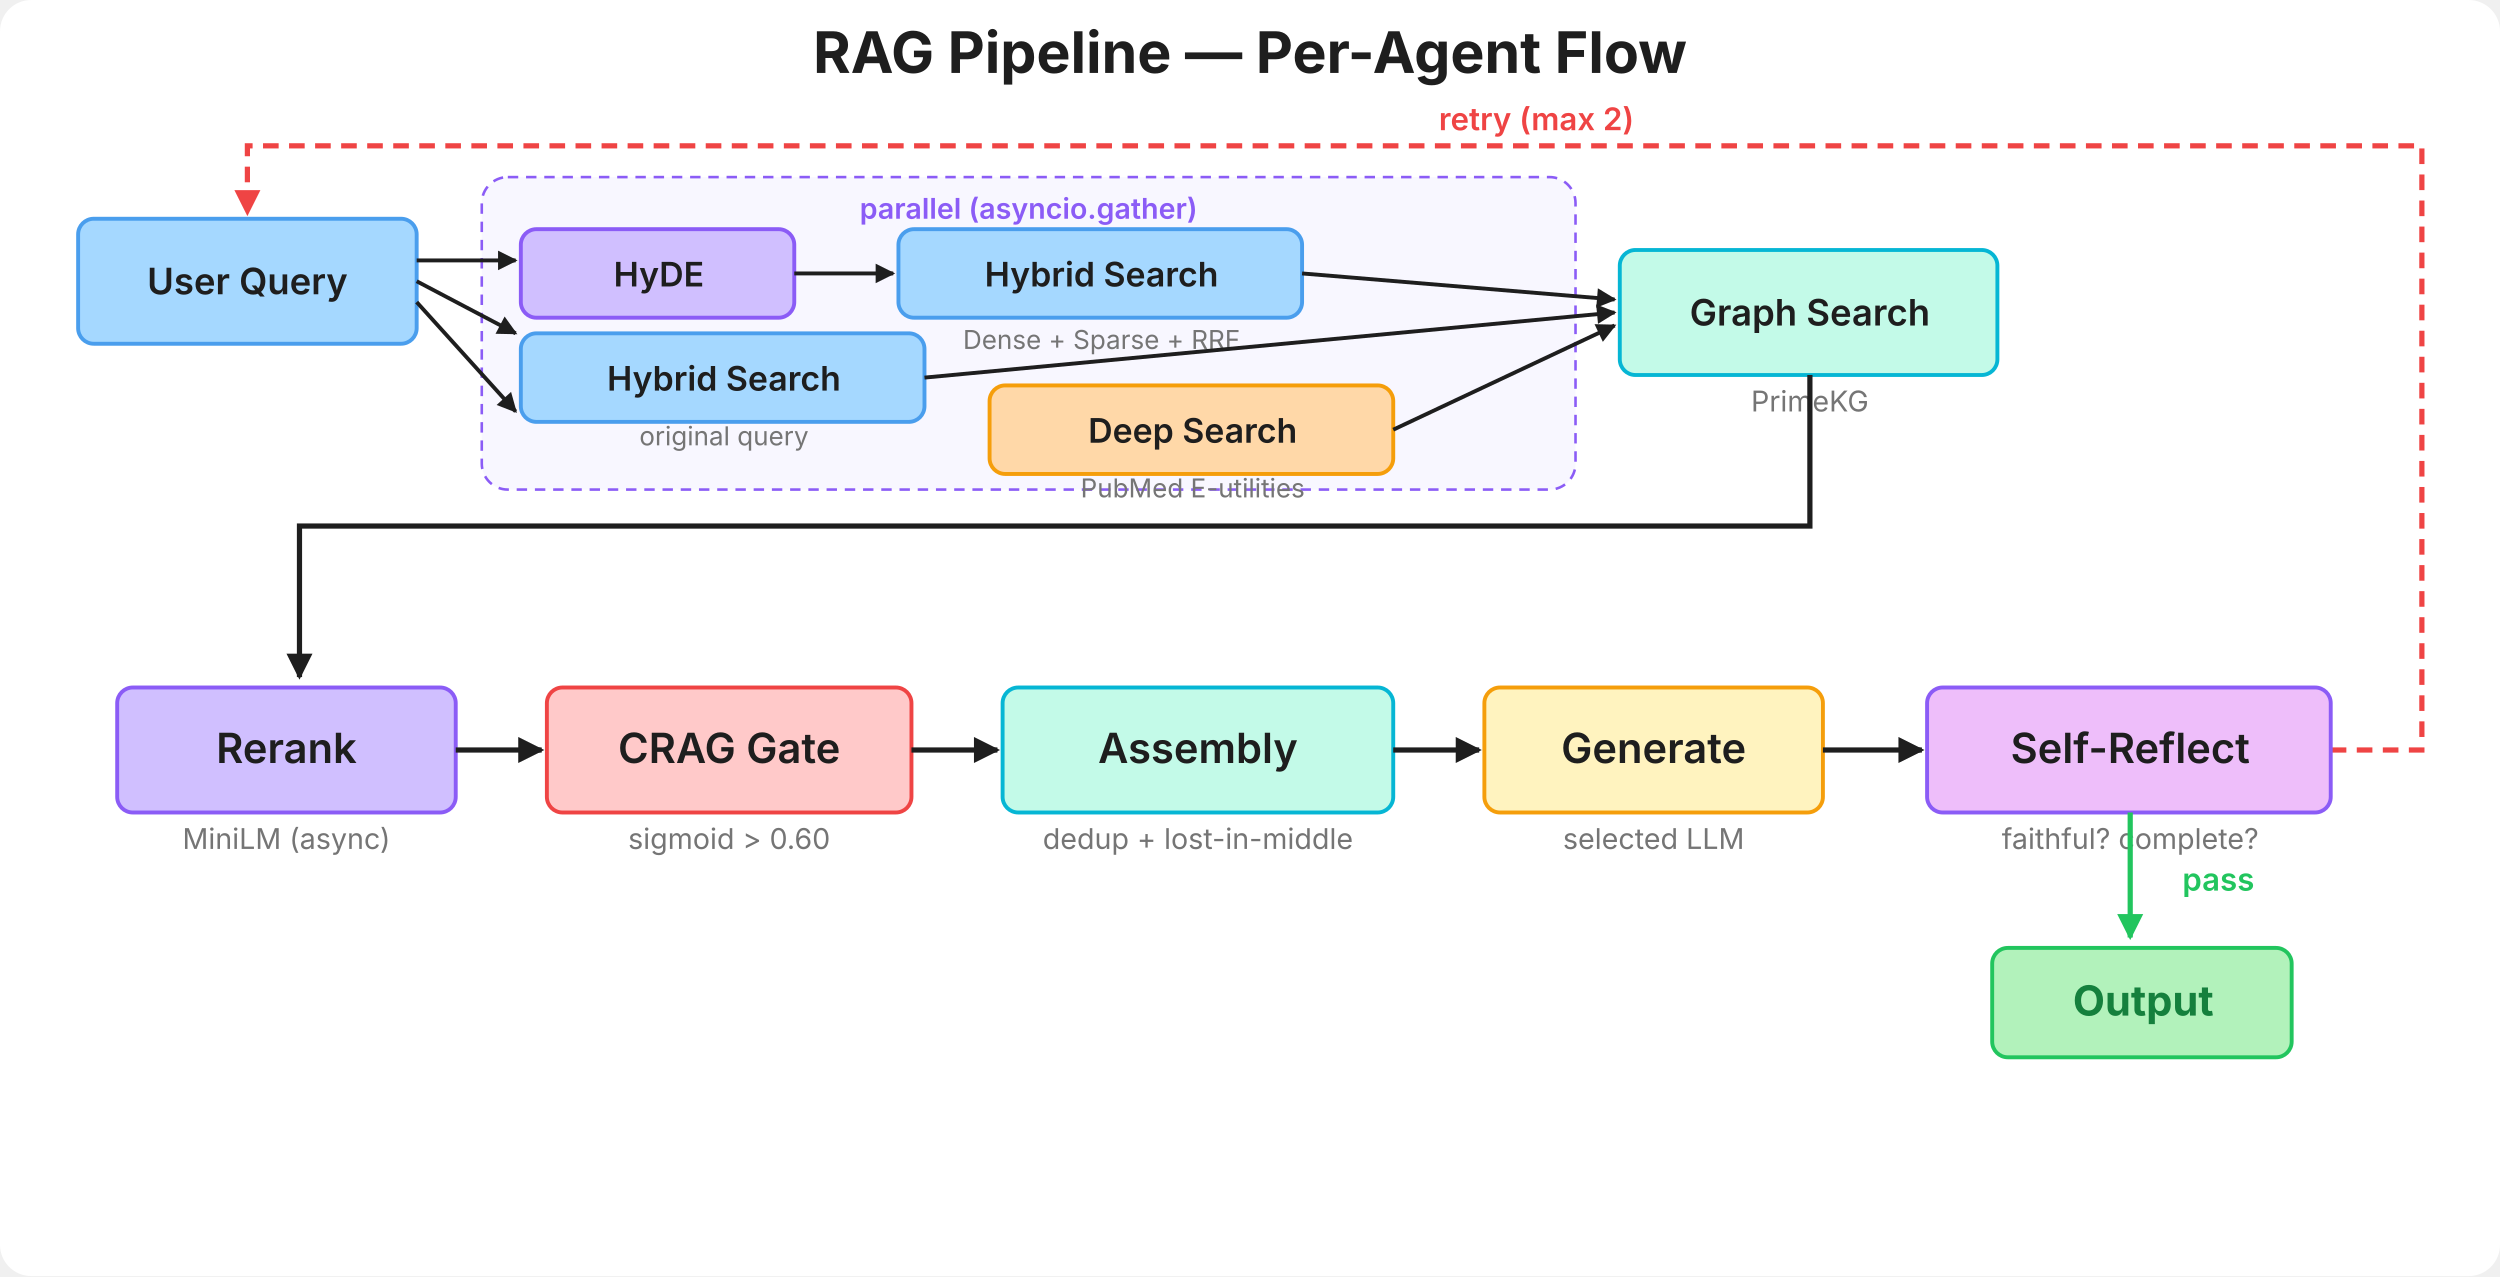
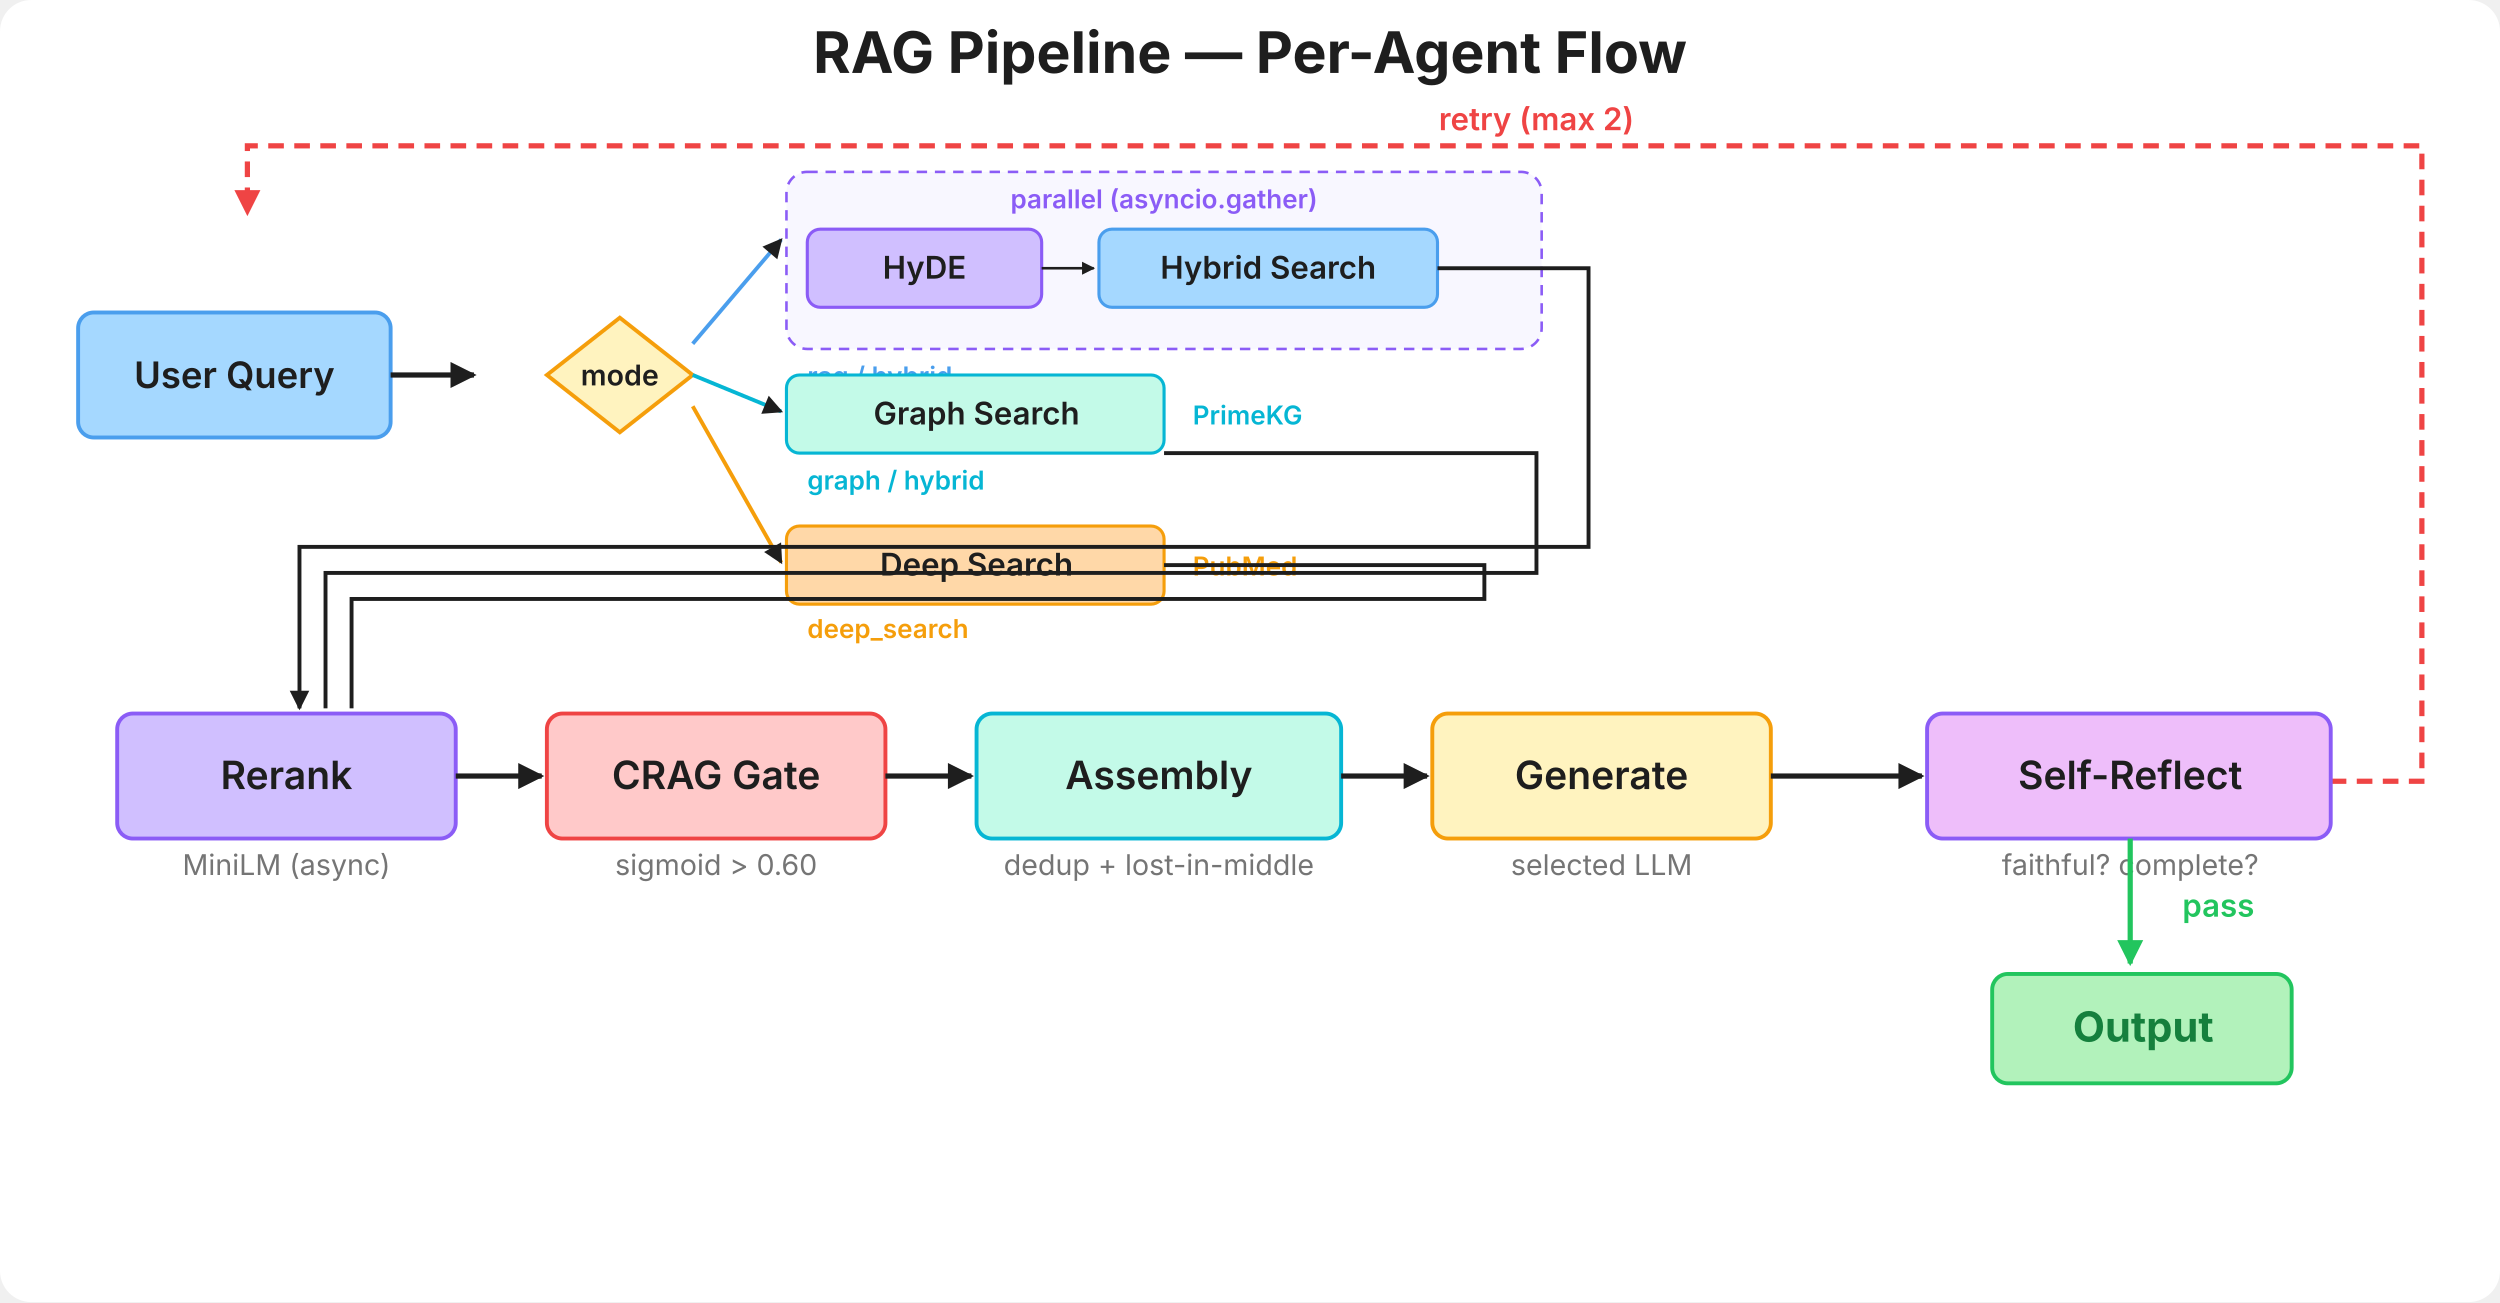
- <svg xmlns="http://www.w3.org/2000/svg" viewBox="-10 -10 960 490" font-family="system-ui, -apple-system, 'Segoe UI', sans-serif">
-   <rect x="-10" y="-10" width="960" height="490" rx="12" fill="#ffffff" />
+ <svg xmlns="http://www.w3.org/2000/svg" viewBox="-10 -10 960 500" font-family="system-ui, -apple-system, 'Segoe UI', sans-serif">
+   <rect x="-10" y="-10" width="960" height="500" rx="12" fill="#ffffff" />
  <defs>
    <marker id="arr" viewBox="0 0 10 10" refX="9" refY="5" markerWidth="7" markerHeight="5" orient="auto-start-reverse">
      <path d="M0 0L10 5L0 10z" fill="#1e1e1e" />
    </marker>
    <marker id="arr-g" viewBox="0 0 10 10" refX="9" refY="5" markerWidth="7" markerHeight="5" orient="auto">
      <path d="M0 0L10 5L0 10z" fill="#22c55e" />
    </marker>
    <marker id="arr-r" viewBox="0 0 10 10" refX="9" refY="5" markerWidth="7" markerHeight="5" orient="auto">
      <path d="M0 0L10 5L0 10z" fill="#ef4444" />
    </marker>
  </defs>
  <text x="470" y="18" text-anchor="middle" font-size="22" font-weight="700" fill="#1e1e1e">RAG Pipeline — Per-Agent Flow</text>
  <text x="580" y="40" text-anchor="middle" font-size="12" font-weight="600" fill="#ef4444">retry (max 2)</text>
-   <path d="M885 278 L920 278 L920 46 L85 46 L85 72" fill="none" stroke="#ef4444" stroke-width="2" stroke-dasharray="6 4" marker-end="url(#arr-r)" />
-   <rect x="20" y="74" width="130" height="48" rx="6" fill="#a5d8ff" stroke="#4a9eed" stroke-width="1.5" />
-   <text x="85" y="103" text-anchor="middle" font-size="14" font-weight="600" fill="#1e1e1e">User Query</text>
-   <rect x="175" y="58" width="420" height="120" rx="10" fill="#f3f0ff" fill-opacity="0.5" stroke="#8b5cf6" stroke-width="1" stroke-dasharray="4 3" />
-   <text x="385" y="74" text-anchor="middle" font-size="11" font-weight="600" fill="#8b5cf6">parallel (asyncio.gather)</text>
-   <line x1="150" y1="90" x2="188" y2="90" stroke="#1e1e1e" stroke-width="1.5" marker-end="url(#arr)" />
-   <line x1="150" y1="98" x2="188" y2="118" stroke="#1e1e1e" stroke-width="1.5" marker-end="url(#arr)" />
-   <line x1="150" y1="106" x2="188" y2="148" stroke="#1e1e1e" stroke-width="1.5" marker-end="url(#arr)" />
-   <rect x="190" y="78" width="105" height="34" rx="6" fill="#d0bfff" stroke="#8b5cf6" stroke-width="1.5" />
-   <text x="243" y="100" text-anchor="middle" font-size="13" font-weight="600" fill="#1e1e1e">HyDE</text>
-   <line x1="295" y1="95" x2="333" y2="95" stroke="#1e1e1e" stroke-width="1.5" marker-end="url(#arr)" />
-   <rect x="335" y="78" width="155" height="34" rx="6" fill="#a5d8ff" stroke="#4a9eed" stroke-width="1.5" />
-   <text x="413" y="100" text-anchor="middle" font-size="13" font-weight="600" fill="#1e1e1e">Hybrid Search</text>
-   <text x="413" y="124" text-anchor="middle" font-size="10" fill="#757575">Dense + Sparse + RRF</text>
-   <rect x="190" y="118" width="155" height="34" rx="6" fill="#a5d8ff" stroke="#4a9eed" stroke-width="1.5" />
-   <text x="268" y="140" text-anchor="middle" font-size="13" font-weight="600" fill="#1e1e1e">Hybrid Search</text>
-   <text x="268" y="161" text-anchor="middle" font-size="10" fill="#757575">original query</text>
-   <rect x="370" y="138" width="155" height="34" rx="6" fill="#ffd8a8" stroke="#f59e0b" stroke-width="1.5" />
-   <text x="448" y="160" text-anchor="middle" font-size="13" font-weight="600" fill="#1e1e1e">Deep Search</text>
-   <text x="448" y="181" text-anchor="middle" font-size="10" fill="#757575">PubMed E-utilities</text>
-   <line x1="490" y1="95" x2="610" y2="105" stroke="#1e1e1e" stroke-width="1.5" marker-end="url(#arr)" />
-   <line x1="345" y1="135" x2="610" y2="110" stroke="#1e1e1e" stroke-width="1.5" marker-end="url(#arr)" />
-   <line x1="525" y1="155" x2="610" y2="115" stroke="#1e1e1e" stroke-width="1.5" marker-end="url(#arr)" />
-   <rect x="612" y="86" width="145" height="48" rx="6" fill="#c3fae8" stroke="#06b6d4" stroke-width="1.5" />
-   <text x="685" y="115" text-anchor="middle" font-size="14" font-weight="600" fill="#1e1e1e">Graph Search</text>
-   <text x="685" y="148" text-anchor="middle" font-size="11" fill="#757575">PrimeKG</text>
-   <path d="M685 134 L685 192 L105 192 L105 250" fill="none" stroke="#1e1e1e" stroke-width="2" marker-end="url(#arr)" />
-   <rect x="35" y="254" width="130" height="48" rx="6" fill="#d0bfff" stroke="#8b5cf6" stroke-width="1.5" />
-   <text x="100" y="283" text-anchor="middle" font-size="16" font-weight="600" fill="#1e1e1e">Rerank</text>
-   <text x="100" y="316" text-anchor="middle" font-size="11" fill="#757575">MiniLM (async)</text>
-   <line x1="165" y1="278" x2="198" y2="278" stroke="#1e1e1e" stroke-width="2" marker-end="url(#arr)" />
-   <rect x="200" y="254" width="140" height="48" rx="6" fill="#ffc9c9" stroke="#ef4444" stroke-width="1.5" />
-   <text x="270" y="283" text-anchor="middle" font-size="16" font-weight="600" fill="#1e1e1e">CRAG Gate</text>
-   <text x="270" y="316" text-anchor="middle" font-size="11" fill="#757575">sigmoid &gt; 0.60</text>
-   <line x1="340" y1="278" x2="373" y2="278" stroke="#1e1e1e" stroke-width="2" marker-end="url(#arr)" />
-   <rect x="375" y="254" width="150" height="48" rx="6" fill="#c3fae8" stroke="#06b6d4" stroke-width="1.5" />
-   <text x="450" y="283" text-anchor="middle" font-size="16" font-weight="600" fill="#1e1e1e">Assembly</text>
-   <text x="450" y="316" text-anchor="middle" font-size="11" fill="#757575">dedup + lost-in-middle</text>
-   <line x1="525" y1="278" x2="558" y2="278" stroke="#1e1e1e" stroke-width="2" marker-end="url(#arr)" />
-   <rect x="560" y="254" width="130" height="48" rx="6" fill="#fff3bf" stroke="#f59e0b" stroke-width="1.5" />
-   <text x="625" y="283" text-anchor="middle" font-size="16" font-weight="600" fill="#1e1e1e">Generate</text>
-   <text x="625" y="316" text-anchor="middle" font-size="11" fill="#757575">selected LLM</text>
-   <line x1="690" y1="278" x2="728" y2="278" stroke="#1e1e1e" stroke-width="2" marker-end="url(#arr)" />
-   <rect x="730" y="254" width="155" height="48" rx="6" fill="#eebefa" stroke="#8b5cf6" stroke-width="1.5" />
-   <text x="808" y="283" text-anchor="middle" font-size="16" font-weight="600" fill="#1e1e1e">Self-Reflect</text>
-   <text x="808" y="316" text-anchor="middle" font-size="11" fill="#757575">faithful? complete?</text>
-   <line x1="808" y1="302" x2="808" y2="350" stroke="#22c55e" stroke-width="2" marker-end="url(#arr-g)" />
-   <text x="828" y="332" font-size="12" font-weight="600" fill="#22c55e">pass</text>
-   <rect x="755" y="354" width="115" height="42" rx="6" fill="#b2f2bb" stroke="#22c55e" stroke-width="1.5" />
-   <text x="813" y="380" text-anchor="middle" font-size="16" font-weight="700" fill="#15803d">Output</text>
+   <path d="M885 290 L920 290 L920 46 L85 46 L85 72" fill="none" stroke="#ef4444" stroke-width="2" stroke-dasharray="6 4" marker-end="url(#arr-r)" />
+   <rect x="20" y="110" width="120" height="48" rx="6" fill="#a5d8ff" stroke="#4a9eed" stroke-width="1.5" />
+   <text x="80" y="139" text-anchor="middle" font-size="14" font-weight="600" fill="#1e1e1e">User Query</text>
+   <line x1="140" y1="134" x2="172" y2="134" stroke="#1e1e1e" stroke-width="2" marker-end="url(#arr)" />
+   <polygon points="200,134 228,112 256,134 228,156" fill="#fff3bf" stroke="#f59e0b" stroke-width="1.5" />
+   <text x="228" y="138" text-anchor="middle" font-size="11" font-weight="600" fill="#1e1e1e">mode</text>
+   <line x1="256" y1="122" x2="290" y2="82" stroke="#4a9eed" stroke-width="1.5" marker-end="url(#arr)" />
+   <rect x="292" y="56" width="290" height="68" rx="8" fill="#f3f0ff" fill-opacity="0.5" stroke="#8b5cf6" stroke-width="1" stroke-dasharray="4 3" />
+   <text x="437" y="70" text-anchor="middle" font-size="10" font-weight="600" fill="#8b5cf6">parallel (asyncio.gather)</text>
+   <rect x="300" y="78" width="90" height="30" rx="5" fill="#d0bfff" stroke="#8b5cf6" stroke-width="1.2" />
+   <text x="345" y="97" text-anchor="middle" font-size="12" font-weight="600" fill="#1e1e1e">HyDE</text>
+   <line x1="390" y1="93" x2="410" y2="93" stroke="#1e1e1e" stroke-width="1" marker-end="url(#arr)" />
+   <rect x="412" y="78" width="130" height="30" rx="5" fill="#a5d8ff" stroke="#4a9eed" stroke-width="1.2" />
+   <text x="477" y="97" text-anchor="middle" font-size="12" font-weight="600" fill="#1e1e1e">Hybrid Search</text>
+   <text x="300" y="138" font-size="10" fill="#4a9eed" font-weight="600">rag / hybrid</text>
+   <line x1="256" y1="134" x2="290" y2="148" stroke="#06b6d4" stroke-width="1.5" marker-end="url(#arr)" />
+   <rect x="292" y="134" width="145" height="30" rx="5" fill="#c3fae8" stroke="#06b6d4" stroke-width="1.2" />
+   <text x="365" y="153" text-anchor="middle" font-size="12" font-weight="600" fill="#1e1e1e">Graph Search</text>
+   <text x="448" y="153" font-size="10" fill="#06b6d4" font-weight="600">PrimeKG</text>
+   <text x="300" y="178" font-size="10" fill="#06b6d4" font-weight="600">graph / hybrid</text>
+   <line x1="256" y1="146" x2="290" y2="206" stroke="#f59e0b" stroke-width="1.5" marker-end="url(#arr)" />
+   <rect x="292" y="192" width="145" height="30" rx="5" fill="#ffd8a8" stroke="#f59e0b" stroke-width="1.2" />
+   <text x="365" y="211" text-anchor="middle" font-size="12" font-weight="600" fill="#1e1e1e">Deep Search</text>
+   <text x="448" y="211" font-size="10" fill="#f59e0b" font-weight="600">PubMed</text>
+   <text x="300" y="235" font-size="10" fill="#f59e0b" font-weight="600">deep_search</text>
+   <path d="M542 93 L600 93 L600 200 L105 200 L105 262" fill="none" stroke="#1e1e1e" stroke-width="1.5" marker-end="url(#arr)" />
+   <path d="M437 164 L580 164 L580 210 L115 210 L115 262" fill="none" stroke="#1e1e1e" stroke-width="1.5" />
+   <path d="M437 207 L560 207 L560 220 L125 220 L125 262" fill="none" stroke="#1e1e1e" stroke-width="1.5" />
+   <rect x="35" y="264" width="130" height="48" rx="6" fill="#d0bfff" stroke="#8b5cf6" stroke-width="1.5" />
+   <text x="100" y="293" text-anchor="middle" font-size="15" font-weight="600" fill="#1e1e1e">Rerank</text>
+   <text x="100" y="326" text-anchor="middle" font-size="11" fill="#757575">MiniLM (async)</text>
+   <line x1="165" y1="288" x2="198" y2="288" stroke="#1e1e1e" stroke-width="2" marker-end="url(#arr)" />
+   <rect x="200" y="264" width="130" height="48" rx="6" fill="#ffc9c9" stroke="#ef4444" stroke-width="1.5" />
+   <text x="265" y="293" text-anchor="middle" font-size="15" font-weight="600" fill="#1e1e1e">CRAG Gate</text>
+   <text x="265" y="326" text-anchor="middle" font-size="11" fill="#757575">sigmoid &gt; 0.60</text>
+   <line x1="330" y1="288" x2="363" y2="288" stroke="#1e1e1e" stroke-width="2" marker-end="url(#arr)" />
+   <rect x="365" y="264" width="140" height="48" rx="6" fill="#c3fae8" stroke="#06b6d4" stroke-width="1.5" />
+   <text x="435" y="293" text-anchor="middle" font-size="15" font-weight="600" fill="#1e1e1e">Assembly</text>
+   <text x="435" y="326" text-anchor="middle" font-size="11" fill="#757575">dedup + lost-in-middle</text>
+   <line x1="505" y1="288" x2="538" y2="288" stroke="#1e1e1e" stroke-width="2" marker-end="url(#arr)" />
+   <rect x="540" y="264" width="130" height="48" rx="6" fill="#fff3bf" stroke="#f59e0b" stroke-width="1.5" />
+   <text x="605" y="293" text-anchor="middle" font-size="15" font-weight="600" fill="#1e1e1e">Generate</text>
+   <text x="605" y="326" text-anchor="middle" font-size="11" fill="#757575">selected LLM</text>
+   <line x1="670" y1="288" x2="728" y2="288" stroke="#1e1e1e" stroke-width="2" marker-end="url(#arr)" />
+   <rect x="730" y="264" width="155" height="48" rx="6" fill="#eebefa" stroke="#8b5cf6" stroke-width="1.5" />
+   <text x="808" y="293" text-anchor="middle" font-size="15" font-weight="600" fill="#1e1e1e">Self-Reflect</text>
+   <text x="808" y="326" text-anchor="middle" font-size="11" fill="#757575">faithful? complete?</text>
+   <line x1="808" y1="312" x2="808" y2="360" stroke="#22c55e" stroke-width="2" marker-end="url(#arr-g)" />
+   <text x="828" y="342" font-size="12" font-weight="600" fill="#22c55e">pass</text>
+   <rect x="755" y="364" width="115" height="42" rx="6" fill="#b2f2bb" stroke="#22c55e" stroke-width="1.5" />
+   <text x="813" y="390" text-anchor="middle" font-size="16" font-weight="700" fill="#15803d">Output</text>
</svg>
